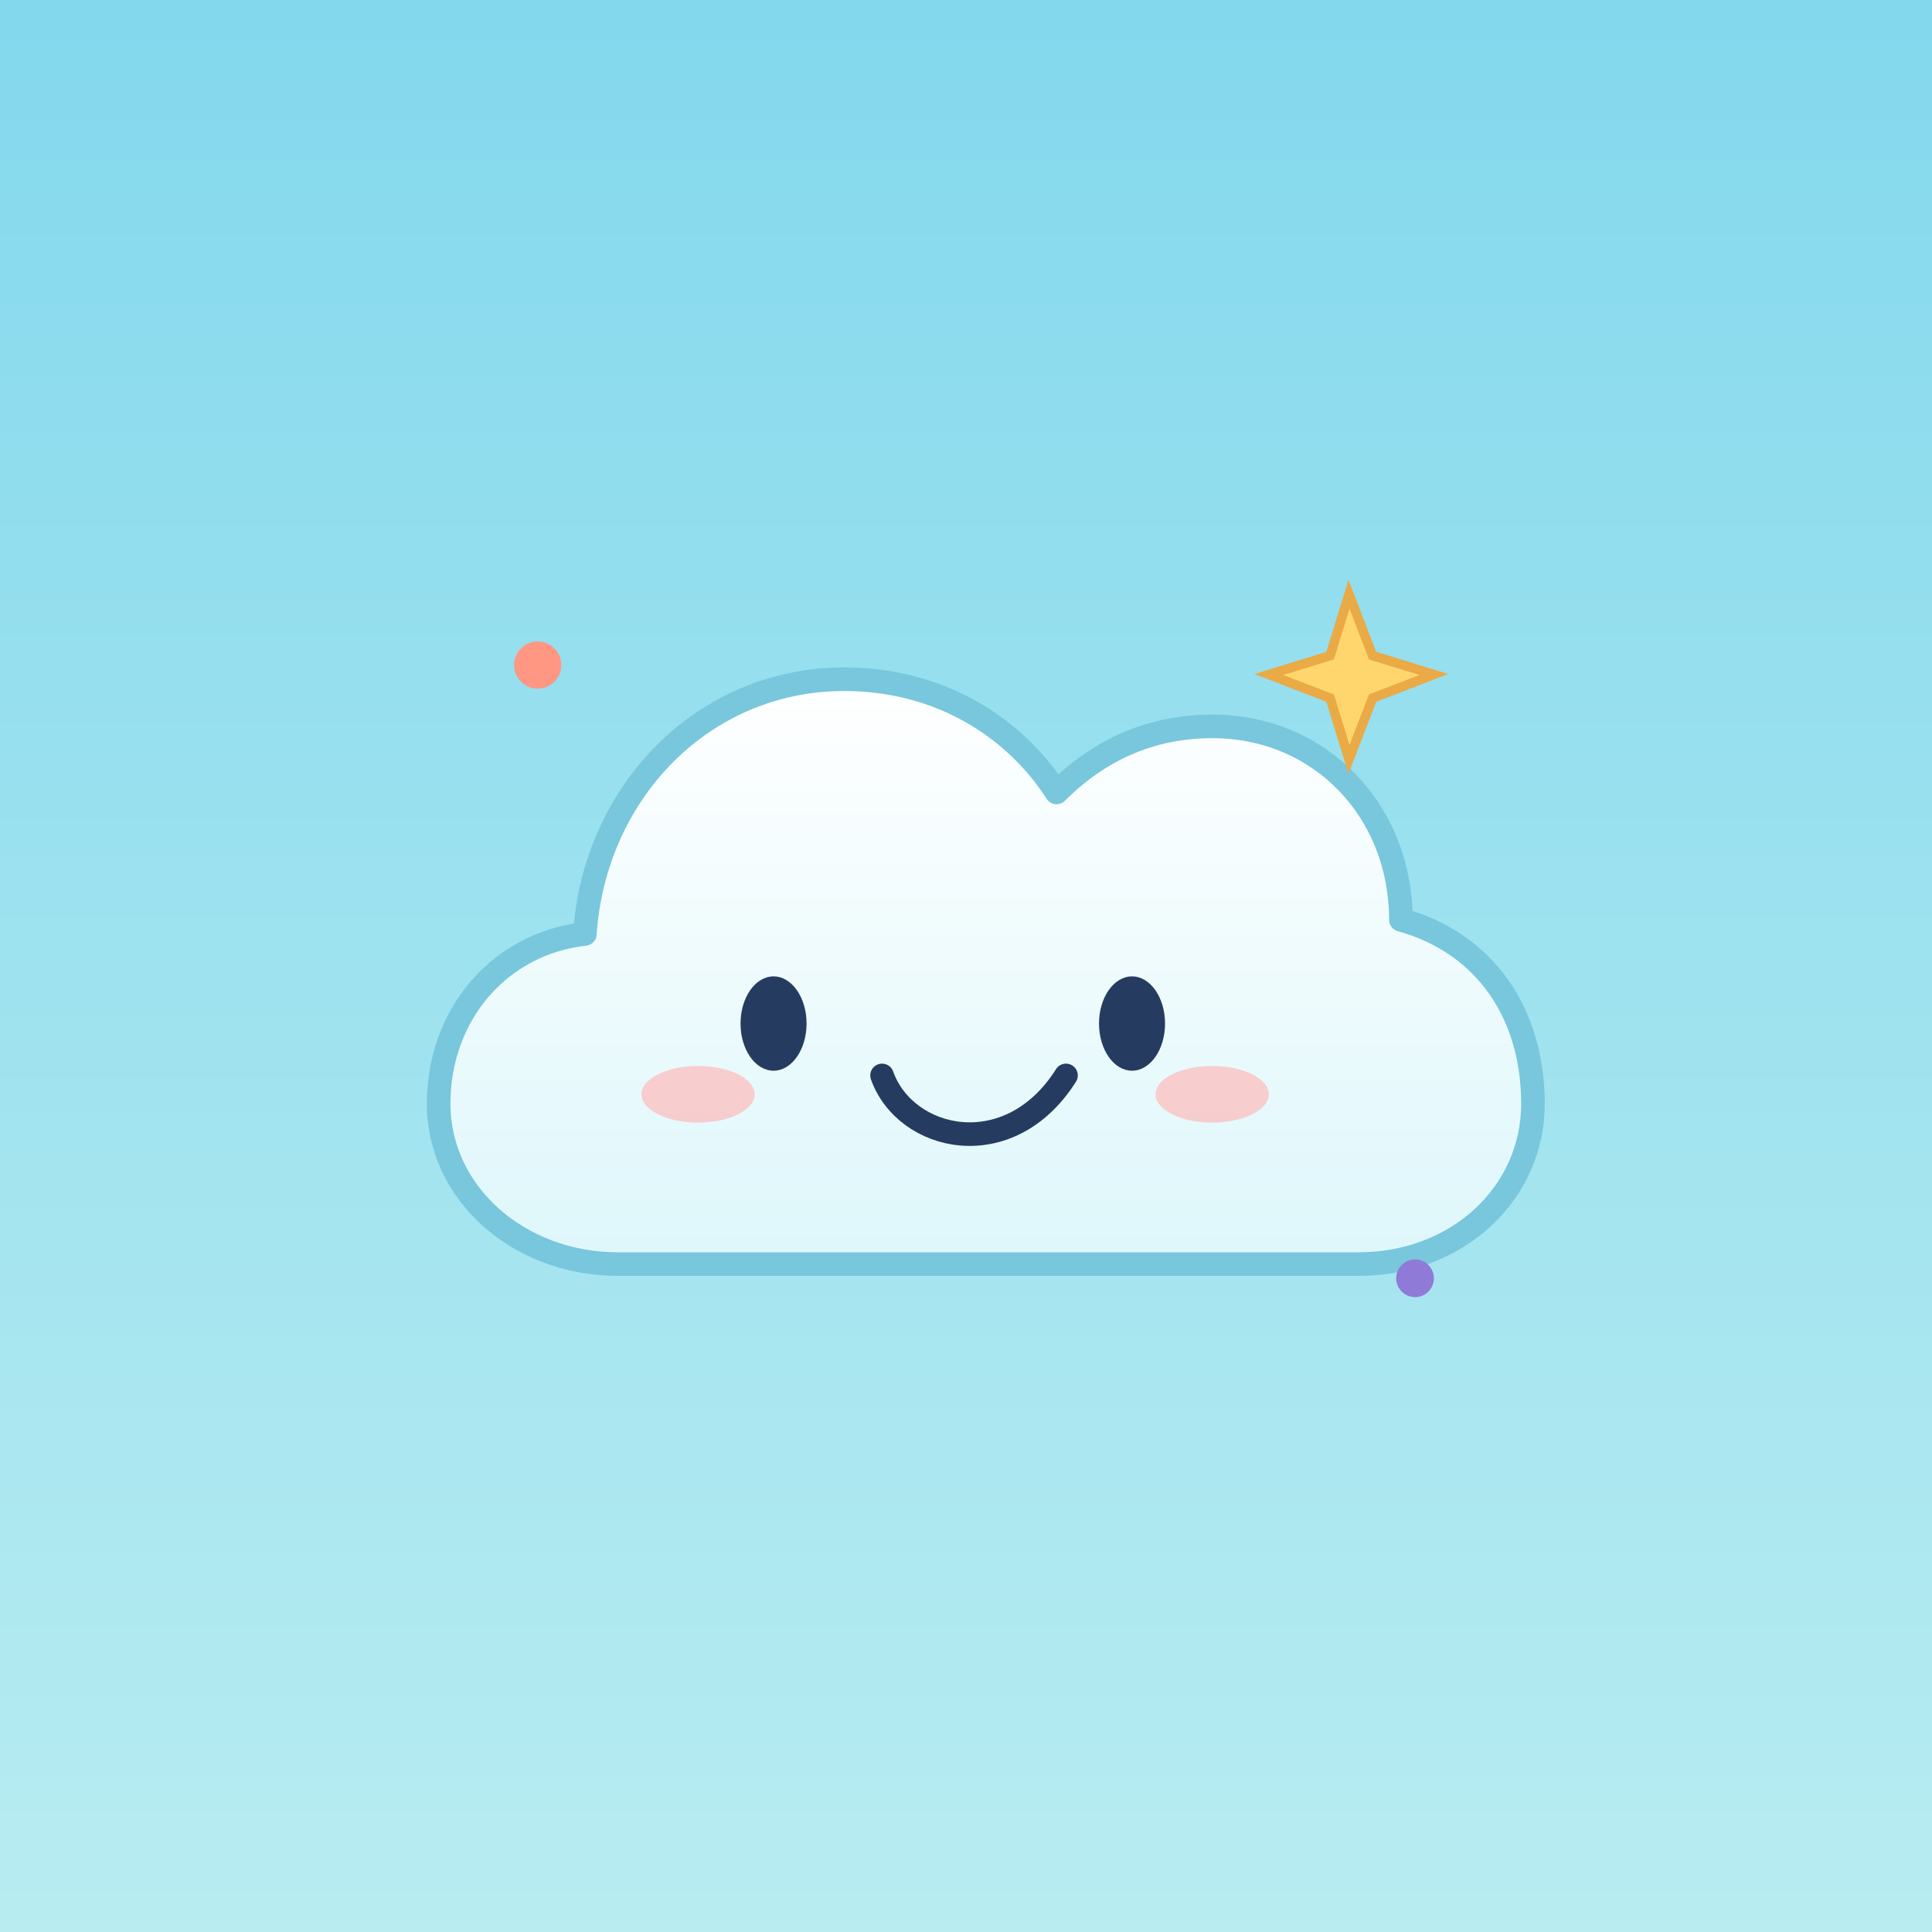
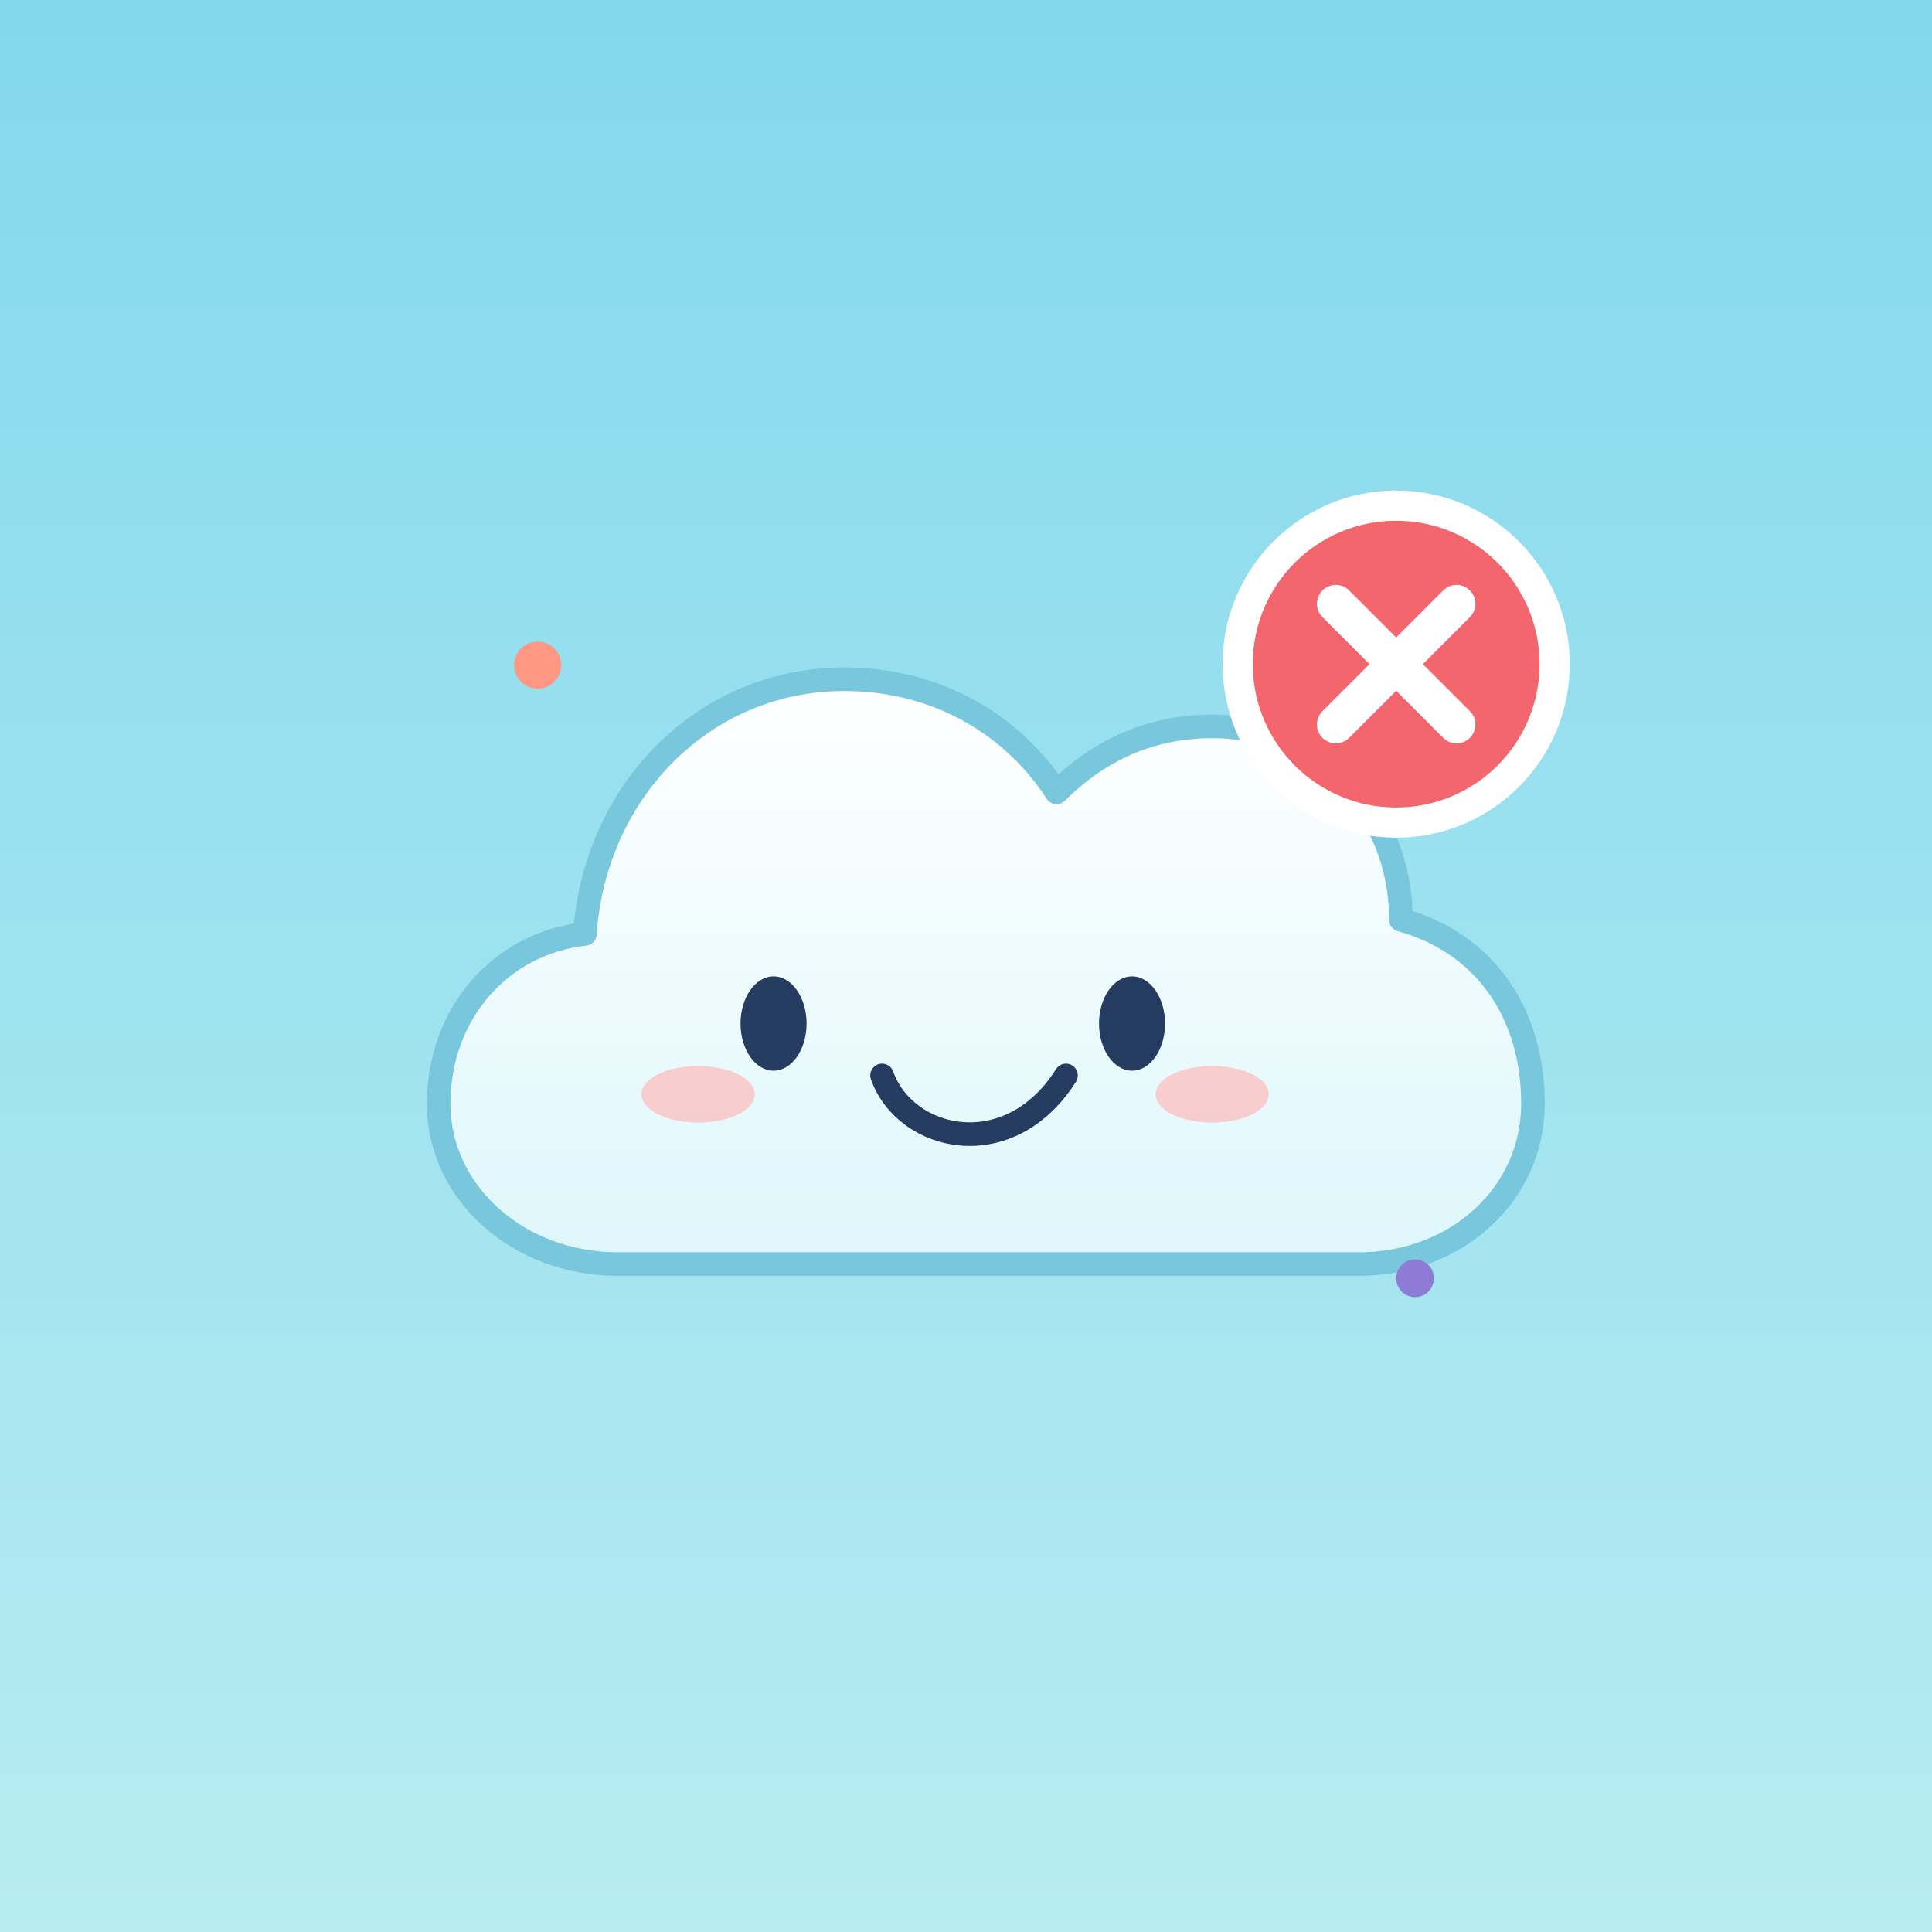
<svg xmlns="http://www.w3.org/2000/svg" width="512" height="512" viewBox="0 0 512 512" role="img" aria-labelledby="title">
  <defs>
    <linearGradient id="sky" x2="0" y2="1">
      <stop stop-color="#83d8ed" />
      <stop offset="1" stop-color="#b8ecf1" />
    </linearGradient>
    <linearGradient id="cloud" x2="0" y2="1">
      <stop stop-color="#fff" />
      <stop offset="1" stop-color="#def7fb" />
    </linearGradient>
  </defs>
  <path fill="url(#sky)" d="M0 0h512v512H0z" />
  <g transform="translate(110 130) scale(1.25)">
    <path d="M43 164C22 164 5 149 5 130c0-19 13-34 31-36 2-30 25-54 55-54 20 0 36 10 45 24 9-9 20-14 33-14 23 0 40 18 40 41 18 5 28 20 28 39 0 19-16 34-37 34H43Z" fill="url(#cloud)" stroke="#78c7dc" stroke-width="5" stroke-linejoin="round" />
    <ellipse cx="76" cy="113" rx="7" ry="10" fill="#253c60" />
    <ellipse cx="152" cy="113" rx="7" ry="10" fill="#253c60" />
    <ellipse cx="60" cy="128" rx="12" ry="6" fill="#ffb5b5" opacity=".65" />
    <ellipse cx="169" cy="128" rx="12" ry="6" fill="#ffb5b5" opacity=".65" />
    <path d="M99 124c5 14 27 19 39 0" fill="none" stroke="#253c60" stroke-width="5" stroke-linecap="round" />
-     <path d="m194 35 4-13 5 13 13 4-13 5-5 13-4-13-13-5z" fill="#ffd66d" stroke="#eaaa45" stroke-width="2" />
    <circle cx="26" cy="37" r="5" fill="#ff9783" />
    <circle cx="212" cy="167" r="4" fill="#8f7bd7" />
  </g>
+   <circle cx="370" cy="176" r="42" fill="#f3666e" stroke="#fff" stroke-width="8" />
+   <path d="m354 160 32 32m0-32-32 32" fill="none" stroke="#fff" stroke-width="10" stroke-linecap="round" />
</svg>
